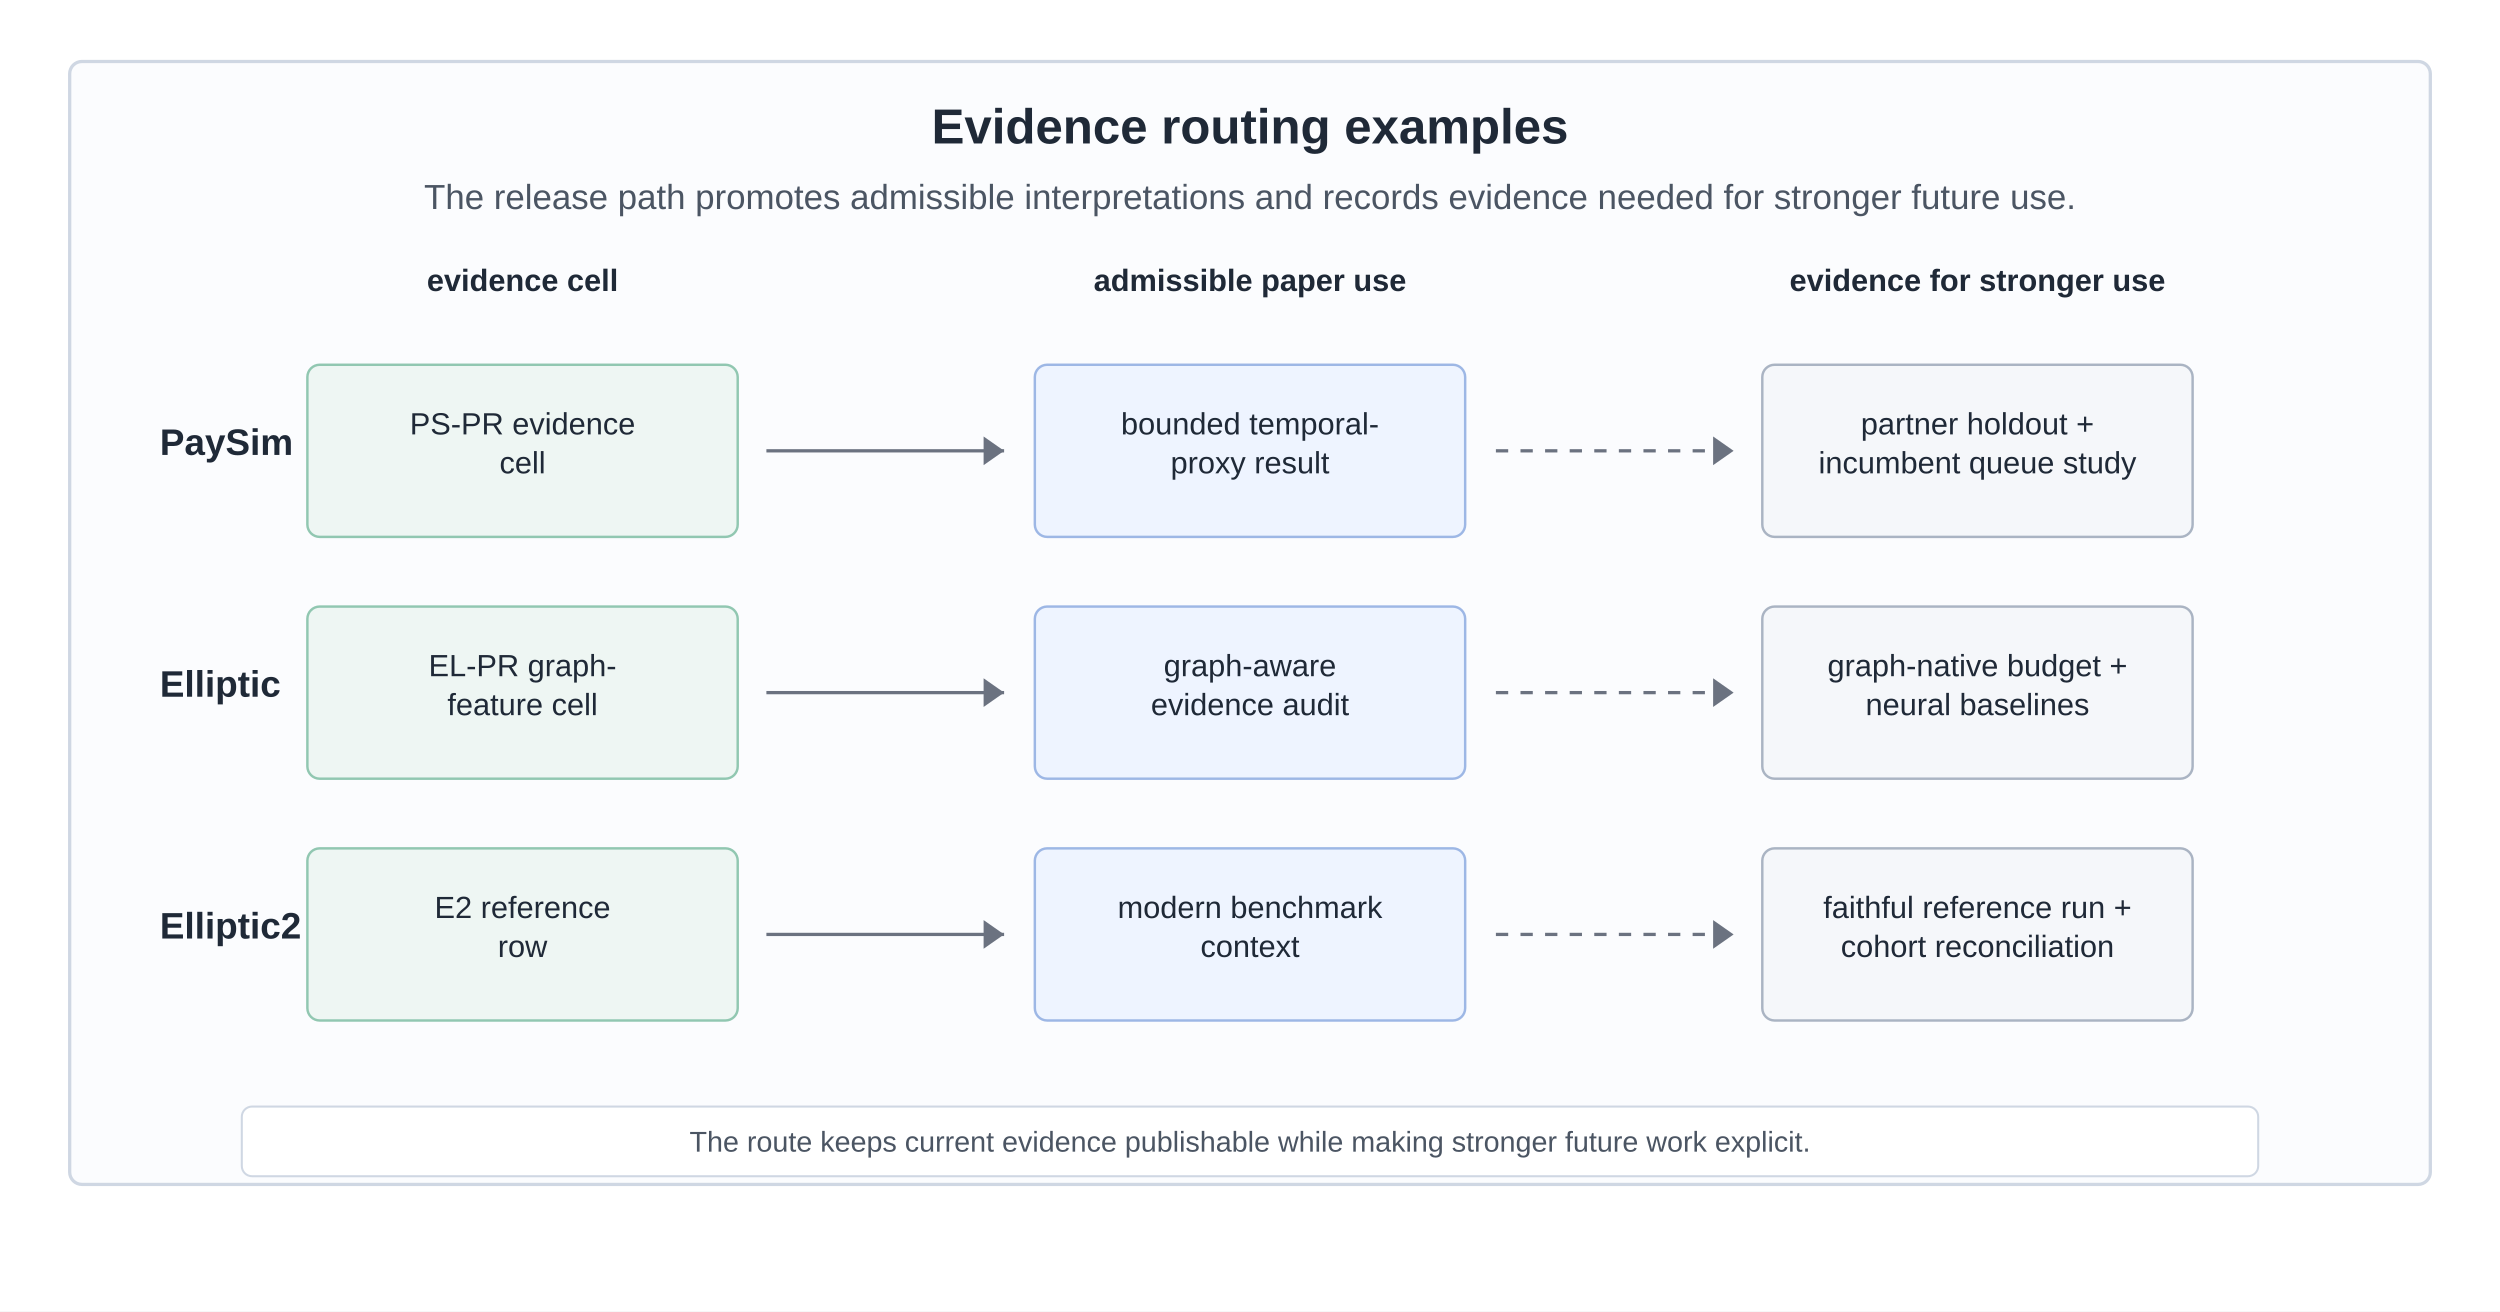
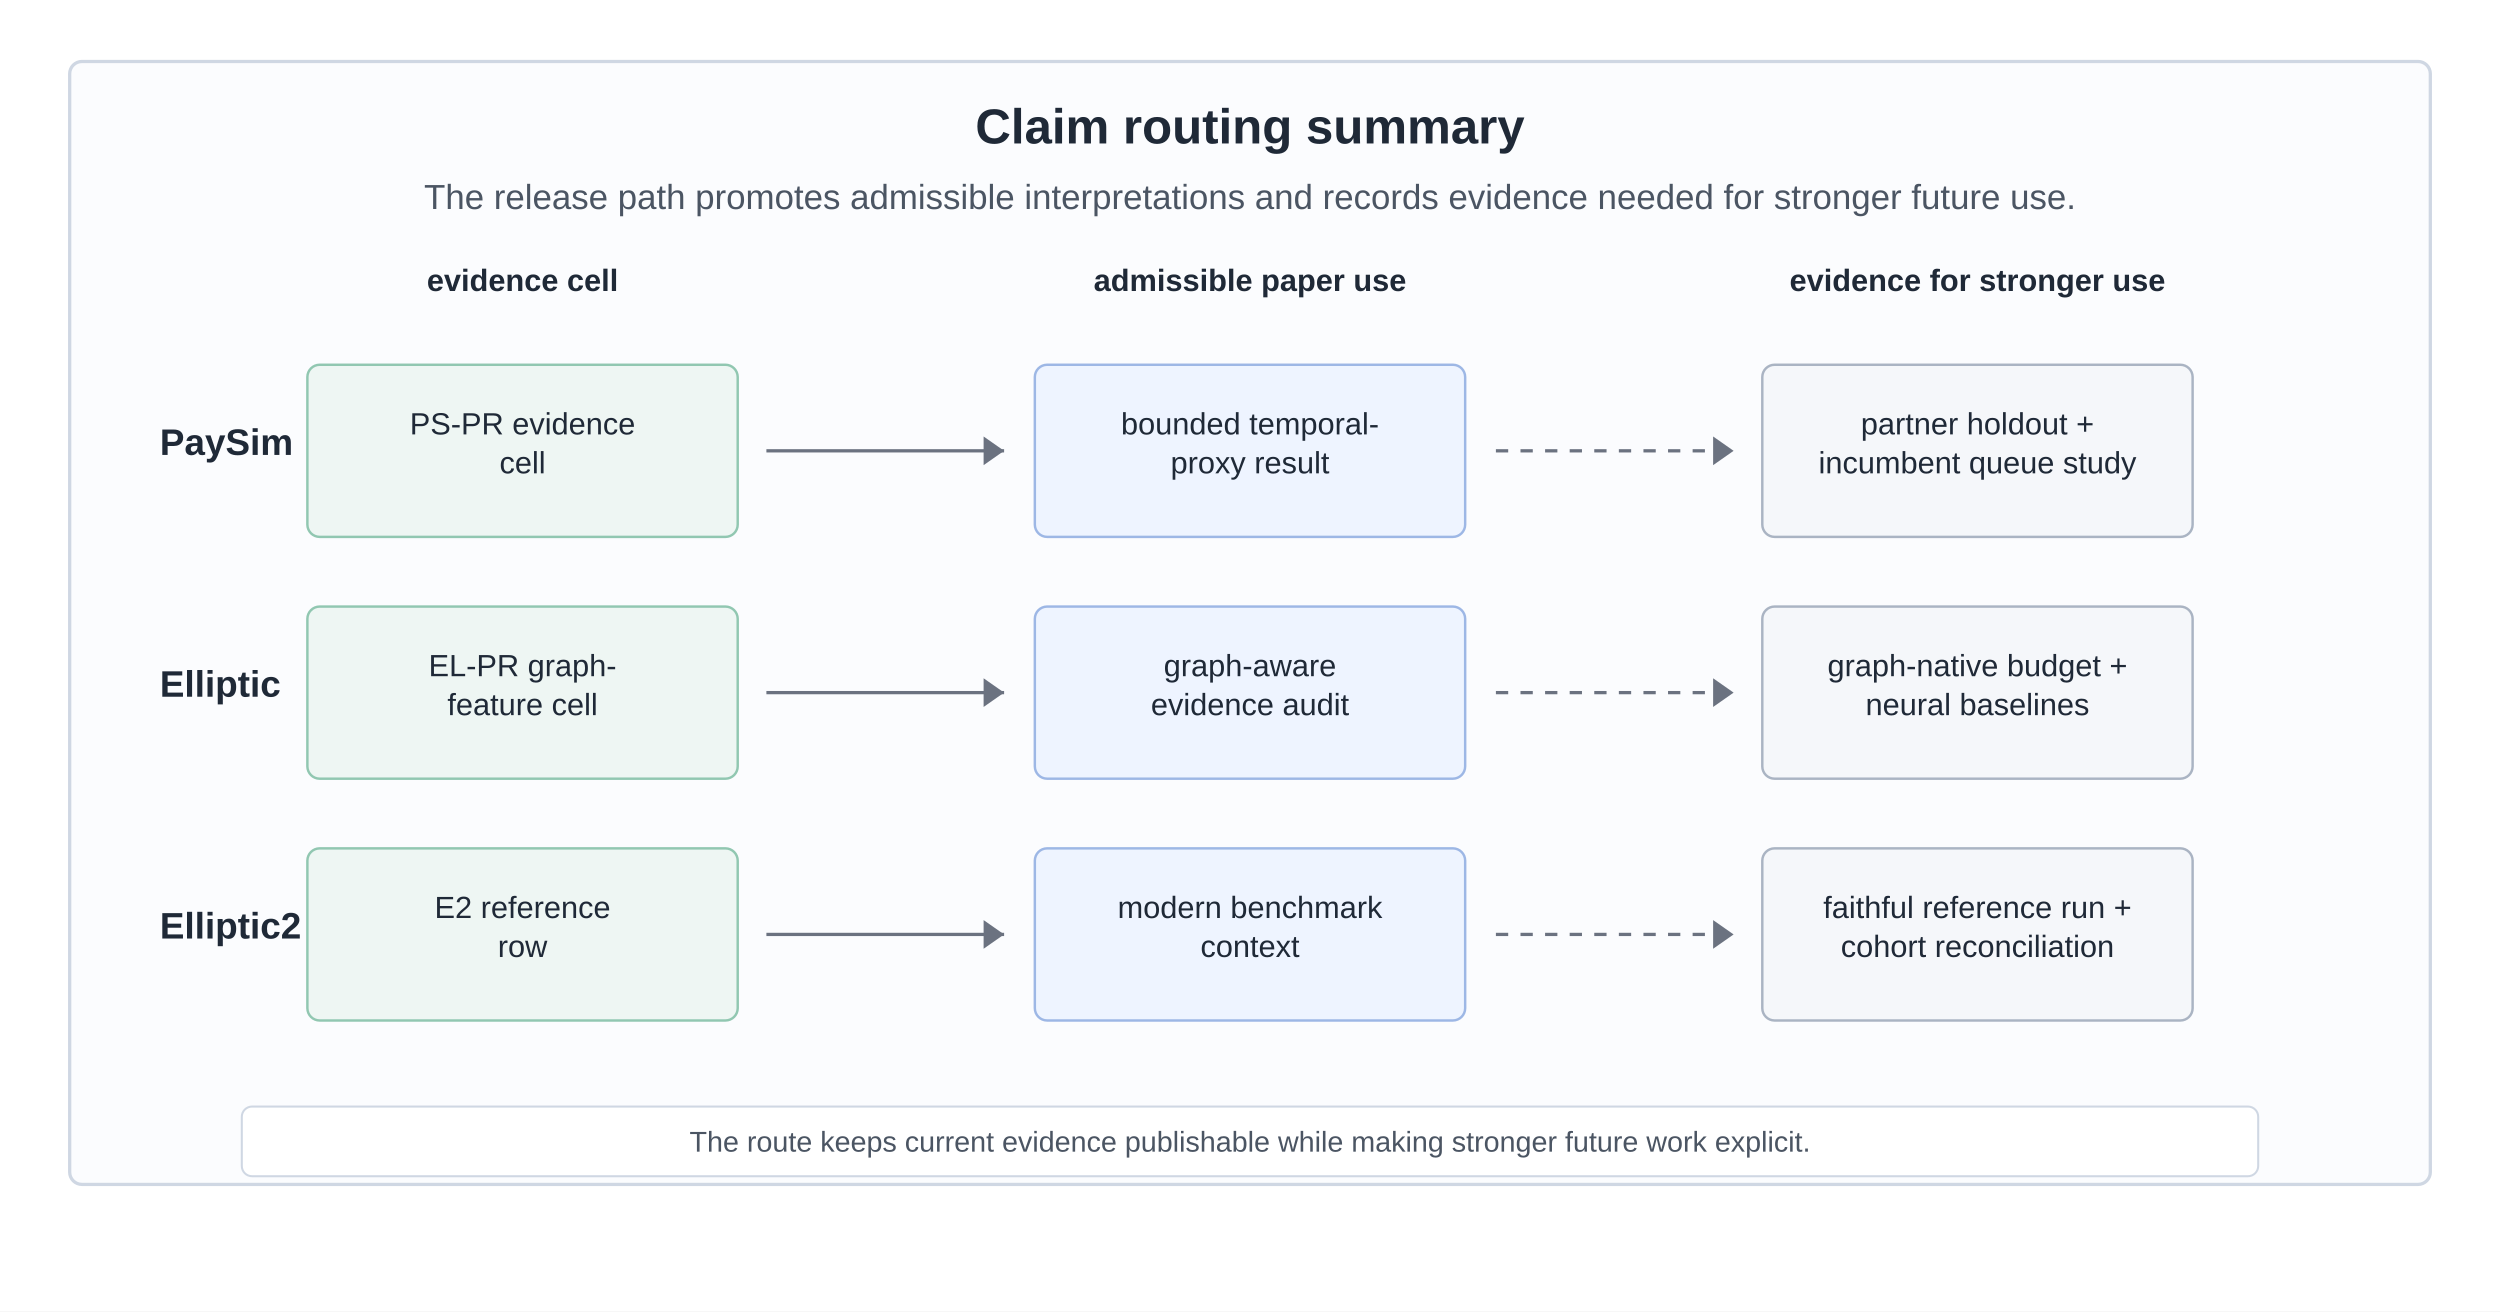
<svg xmlns="http://www.w3.org/2000/svg" width="1220" height="640" viewBox="0 0 1220 640" role="img">
  <style>text{font-family:Arial,Helvetica,sans-serif;letter-spacing:0}</style>
  <rect width="100%" height="100%" fill="#ffffff" />
  <rect x="34" y="30" width="1152" height="548" rx="6" fill="#fbfcfe" stroke="#cfd7e3" stroke-width="1.6" />
-   <text x="610" y="70" text-anchor="middle" font-size="24" font-weight="700" fill="#1f2937">Evidence routing examples</text>
+   <text x="610" y="70" text-anchor="middle" font-size="24" font-weight="700" fill="#1f2937">Claim routing summary</text>
  <text x="610" y="102" text-anchor="middle" font-size="17" fill="#4b5563">The release path promotes admissible interpretations and records evidence needed for stronger future use.</text>
  <text x="255" y="142" text-anchor="middle" font-size="15" font-weight="700" fill="#1f2937">evidence cell</text>
  <text x="610" y="142" text-anchor="middle" font-size="15" font-weight="700" fill="#1f2937">admissible paper use</text>
  <text x="965" y="142" text-anchor="middle" font-size="15" font-weight="700" fill="#1f2937">evidence for stronger use</text>
  <text x="78" y="222" font-size="18" font-weight="700" fill="#1f2937">PaySim</text>
  <rect x="150" y="178" width="210" height="84" rx="6" fill="#eef6f3" stroke="#91c7b1" stroke-width="1.2" />
  <text x="255.0" y="212.0" text-anchor="middle" font-size="15" fill="#1f2937">PS-PR evidence</text>
  <text x="255.0" y="231.0" text-anchor="middle" font-size="15" fill="#1f2937">cell</text>
  <rect x="505" y="178" width="210" height="84" rx="6" fill="#eef4ff" stroke="#9db7e5" stroke-width="1.2" />
  <text x="610.0" y="212.0" text-anchor="middle" font-size="15" fill="#1f2937">bounded temporal-</text>
  <text x="610.0" y="231.0" text-anchor="middle" font-size="15" fill="#1f2937">proxy result</text>
  <rect x="860" y="178" width="210" height="84" rx="6" fill="#f5f7fa" stroke="#aab4c3" stroke-width="1.2" />
  <text x="965.0" y="212.0" text-anchor="middle" font-size="15" fill="#1f2937">partner holdout +</text>
  <text x="965.0" y="231.0" text-anchor="middle" font-size="15" fill="#1f2937">incumbent queue study</text>
  <line x1="374" y1="220" x2="490" y2="220" stroke="#6b7280" stroke-width="1.6" />
  <polygon points="490,220 480,213 480,227" fill="#6b7280" />
  <line x1="730" y1="220" x2="846" y2="220" stroke="#6b7280" stroke-width="1.6" stroke-dasharray="6 6" />
  <polygon points="846,220 836,213 836,227" fill="#6b7280" />
  <text x="78" y="340" font-size="18" font-weight="700" fill="#1f2937">Elliptic</text>
  <rect x="150" y="296" width="210" height="84" rx="6" fill="#eef6f3" stroke="#91c7b1" stroke-width="1.2" />
  <text x="255.0" y="330.0" text-anchor="middle" font-size="15" fill="#1f2937">EL-PR graph-</text>
  <text x="255.0" y="349.0" text-anchor="middle" font-size="15" fill="#1f2937">feature cell</text>
  <rect x="505" y="296" width="210" height="84" rx="6" fill="#eef4ff" stroke="#9db7e5" stroke-width="1.2" />
  <text x="610.0" y="330.0" text-anchor="middle" font-size="15" fill="#1f2937">graph-aware</text>
  <text x="610.0" y="349.0" text-anchor="middle" font-size="15" fill="#1f2937">evidence audit</text>
  <rect x="860" y="296" width="210" height="84" rx="6" fill="#f5f7fa" stroke="#aab4c3" stroke-width="1.2" />
  <text x="965.0" y="330.0" text-anchor="middle" font-size="15" fill="#1f2937">graph-native budget +</text>
  <text x="965.0" y="349.0" text-anchor="middle" font-size="15" fill="#1f2937">neural baselines</text>
  <line x1="374" y1="338" x2="490" y2="338" stroke="#6b7280" stroke-width="1.6" />
  <polygon points="490,338 480,331 480,345" fill="#6b7280" />
  <line x1="730" y1="338" x2="846" y2="338" stroke="#6b7280" stroke-width="1.6" stroke-dasharray="6 6" />
  <polygon points="846,338 836,331 836,345" fill="#6b7280" />
  <text x="78" y="458" font-size="18" font-weight="700" fill="#1f2937">Elliptic2</text>
  <rect x="150" y="414" width="210" height="84" rx="6" fill="#eef6f3" stroke="#91c7b1" stroke-width="1.2" />
  <text x="255.0" y="448.0" text-anchor="middle" font-size="15" fill="#1f2937">E2 reference</text>
  <text x="255.0" y="467.0" text-anchor="middle" font-size="15" fill="#1f2937">row</text>
  <rect x="505" y="414" width="210" height="84" rx="6" fill="#eef4ff" stroke="#9db7e5" stroke-width="1.2" />
  <text x="610.0" y="448.0" text-anchor="middle" font-size="15" fill="#1f2937">modern benchmark</text>
  <text x="610.0" y="467.0" text-anchor="middle" font-size="15" fill="#1f2937">context</text>
  <rect x="860" y="414" width="210" height="84" rx="6" fill="#f5f7fa" stroke="#aab4c3" stroke-width="1.2" />
  <text x="965.0" y="448.0" text-anchor="middle" font-size="15" fill="#1f2937">faithful reference run +</text>
  <text x="965.0" y="467.0" text-anchor="middle" font-size="15" fill="#1f2937">cohort reconciliation</text>
  <line x1="374" y1="456" x2="490" y2="456" stroke="#6b7280" stroke-width="1.6" />
  <polygon points="490,456 480,449 480,463" fill="#6b7280" />
  <line x1="730" y1="456" x2="846" y2="456" stroke="#6b7280" stroke-width="1.6" stroke-dasharray="6 6" />
  <polygon points="846,456 836,449 836,463" fill="#6b7280" />
  <rect x="118" y="540" width="984" height="34" rx="5" fill="#ffffff" stroke="#cfd7e3" stroke-width="1" />
  <text x="610" y="562" text-anchor="middle" font-size="14" fill="#4b5563">The route keeps current evidence publishable while making stronger future work explicit.</text>
</svg>
